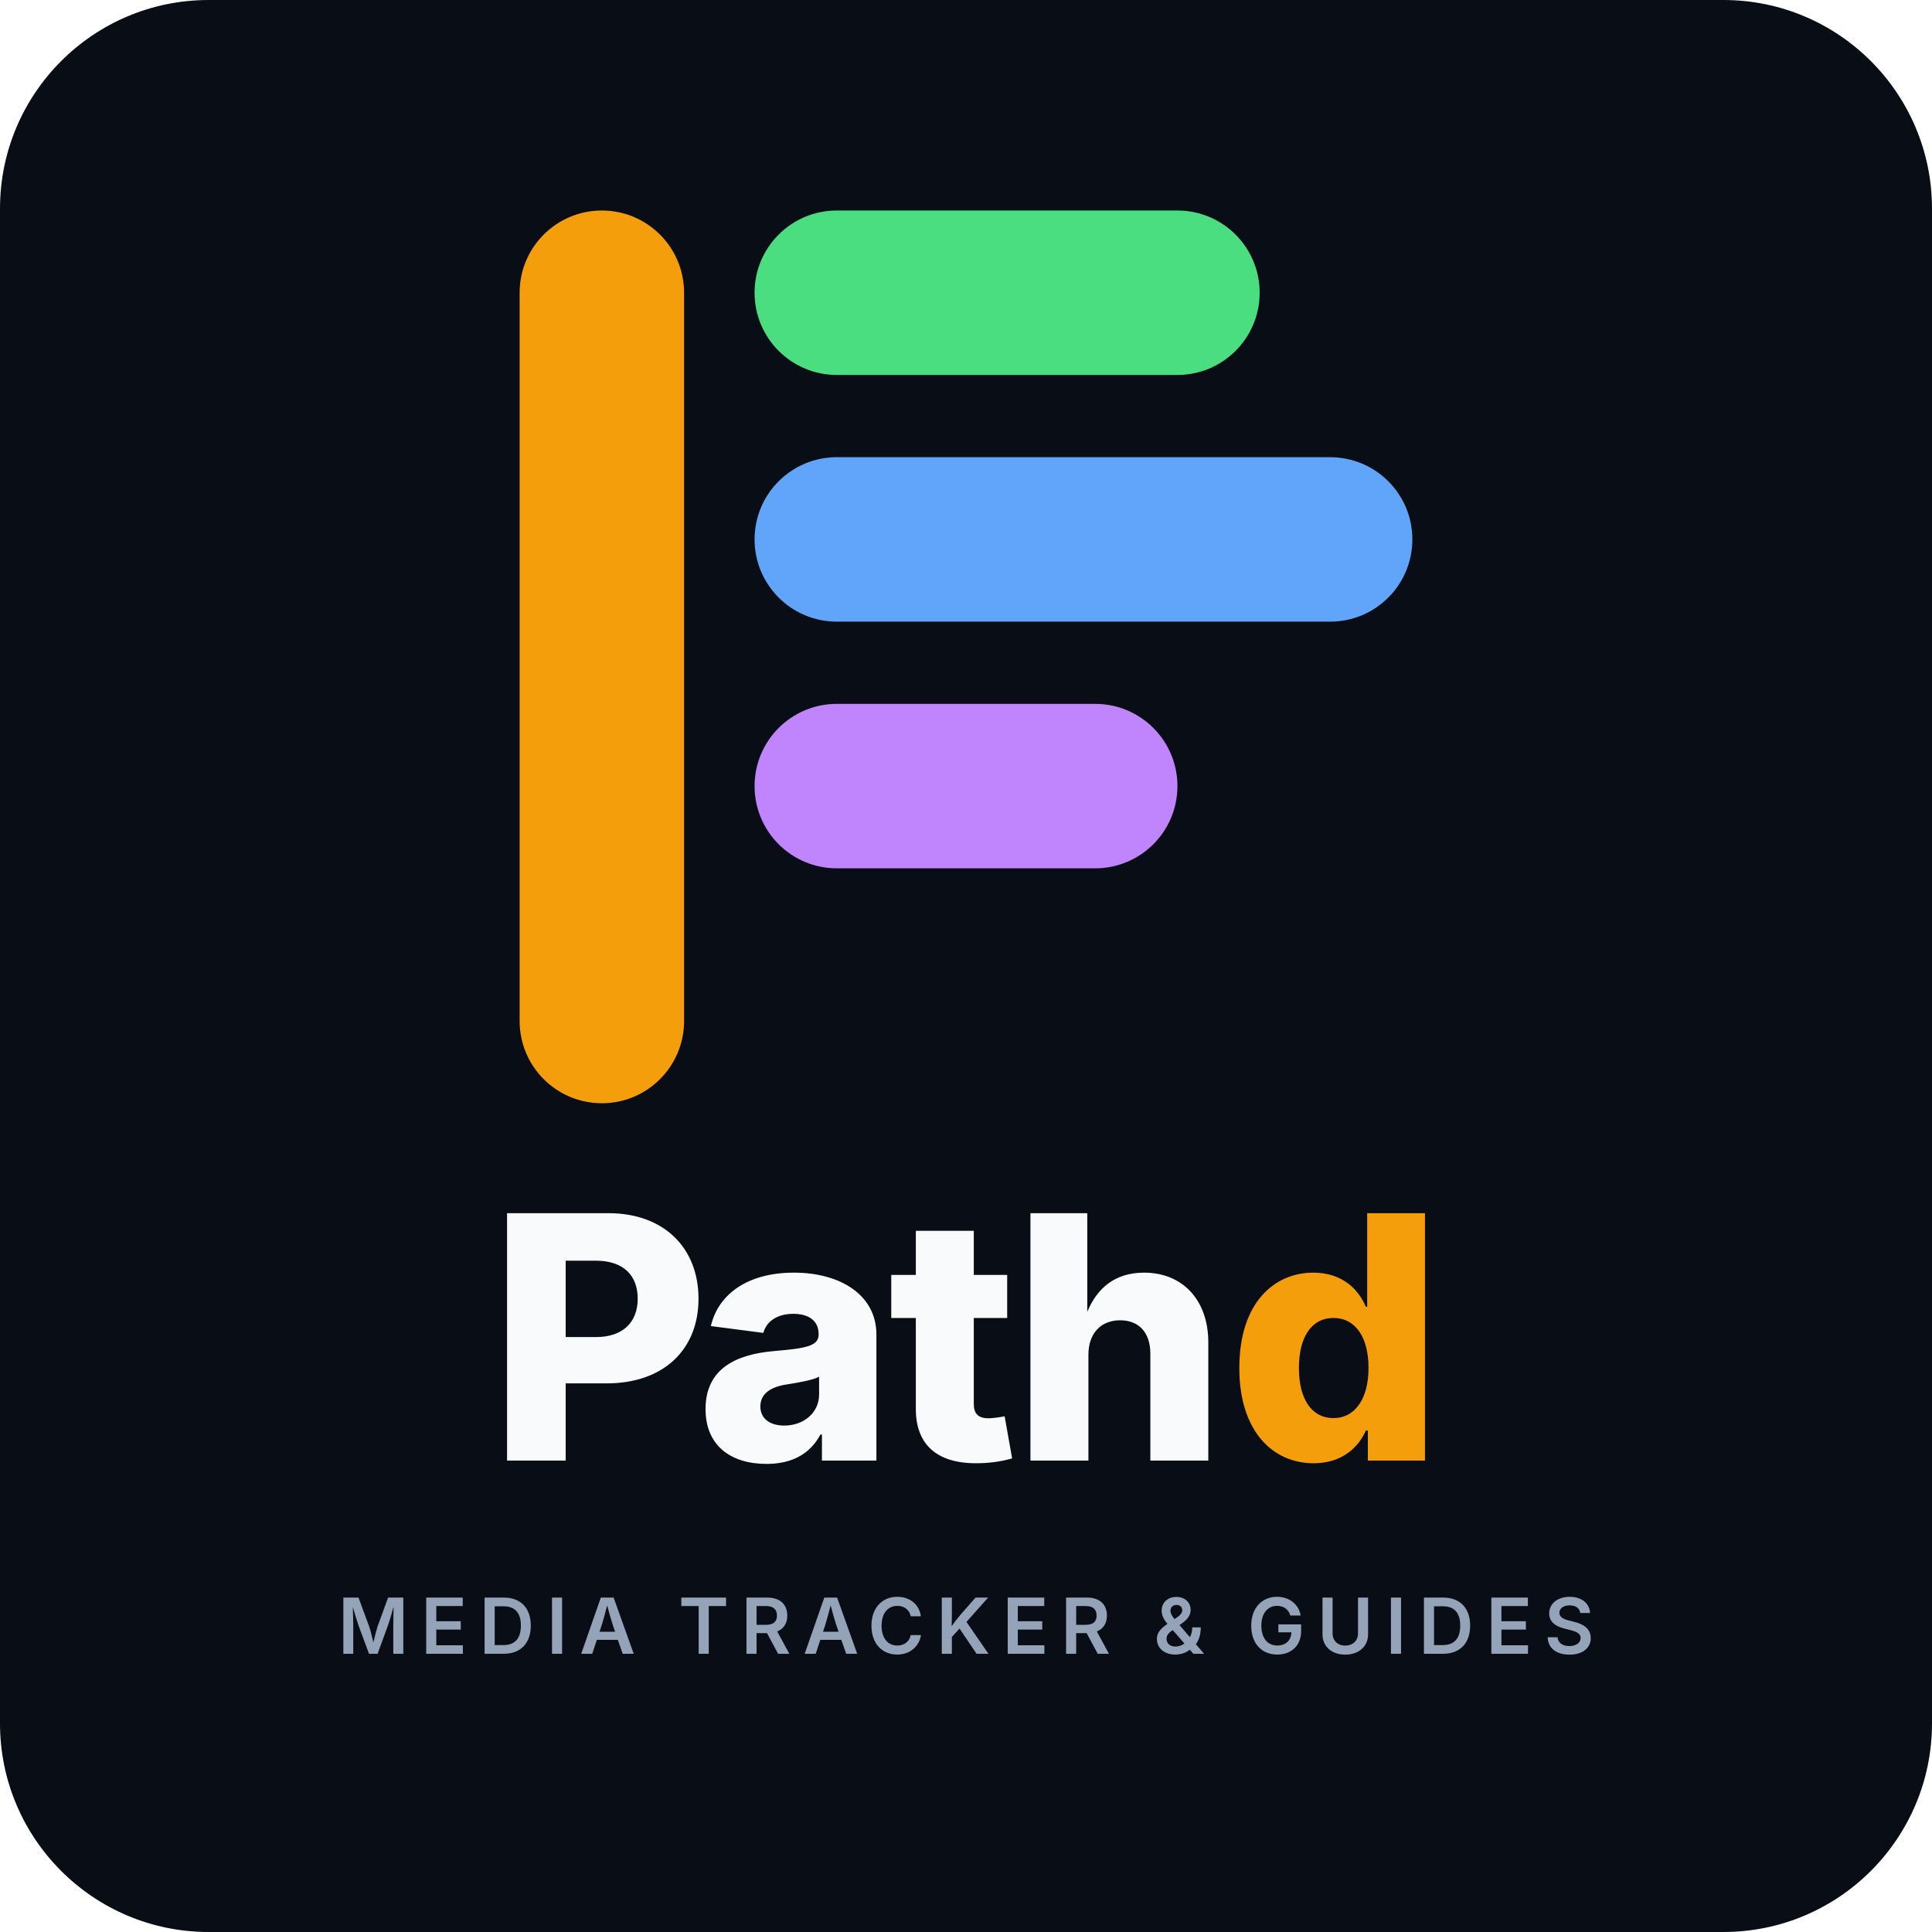
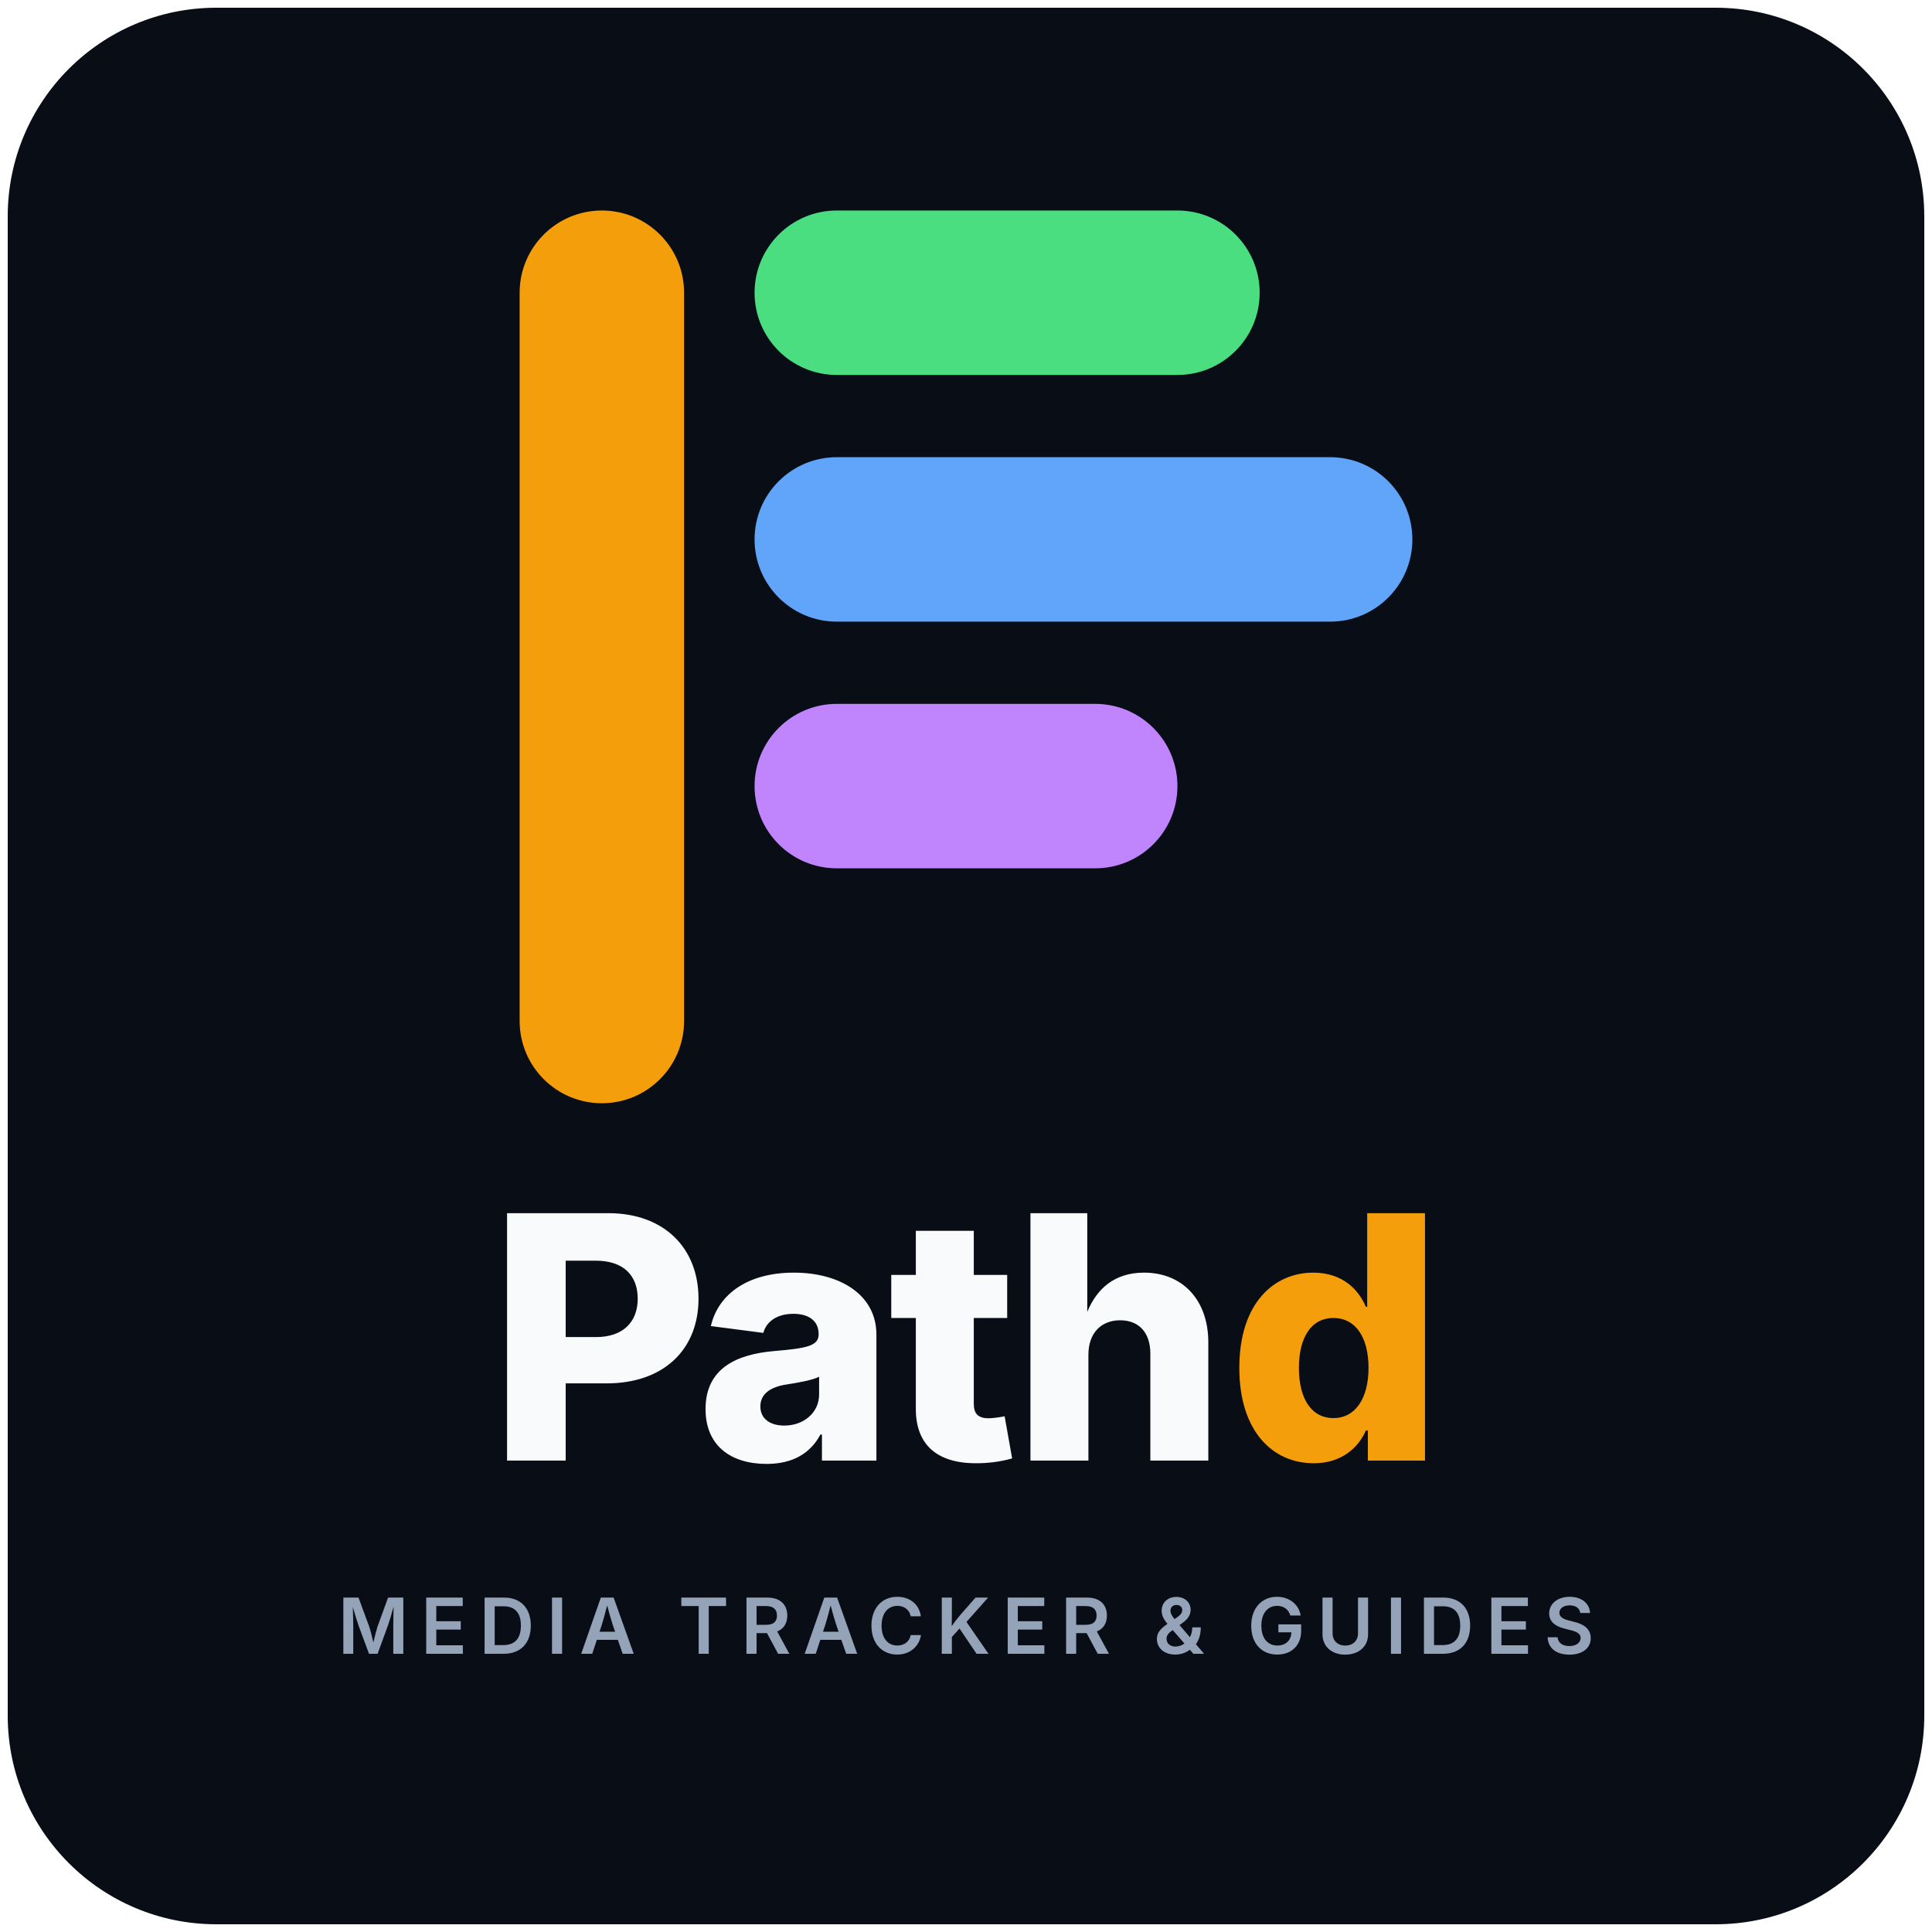
<svg xmlns="http://www.w3.org/2000/svg" viewBox="0 0 500 500" width="100%" height="100%" fill="none">
-   <rect width="500" height="500" rx="54" fill="#090d16" />
+   <rect x="2" y="2" width="496" height="496" rx="54" fill="#090d16" />
  <g transform="translate(98, 18) scale(1.52)">
    <rect x="24" y="24" width="28" height="152" rx="14" fill="#f59e0b" />
    <rect x="64" y="24" width="86" height="28" rx="14" fill="#4ade80" />
    <rect x="64" y="66" width="112" height="28" rx="14" fill="#60a5fa" />
    <rect x="64" y="108" width="72" height="28" rx="14" fill="#c084fc" />
  </g>
-   <text x="250" y="378" text-anchor="middle" font-family="'Inter', 'Segoe UI', system-ui, -apple-system, sans-serif" font-size="88" font-weight="800" letter-spacing="-2" fill="#f8fafc">
+   <text x="250" y="378" text-anchor="middle" font-family="system-ui, -apple-system, 'Inter', 'Segoe UI', Roboto, sans-serif" font-size="88" font-weight="800" letter-spacing="-2" fill="#f8fafc">
    Path<tspan fill="#f59e0b">d</tspan>
  </text>
-   <text x="250" y="428" text-anchor="middle" font-family="'Inter', 'Segoe UI', system-ui, -apple-system, sans-serif" font-size="20" font-weight="600" letter-spacing="3" fill="#94a3b8">
+   <text x="250" y="428" text-anchor="middle" font-family="system-ui, -apple-system, 'Inter', 'Segoe UI', Roboto, sans-serif" font-size="20" font-weight="600" letter-spacing="3" fill="#94a3b8">
    MEDIA TRACKER &amp; GUIDES
  </text>
</svg>
